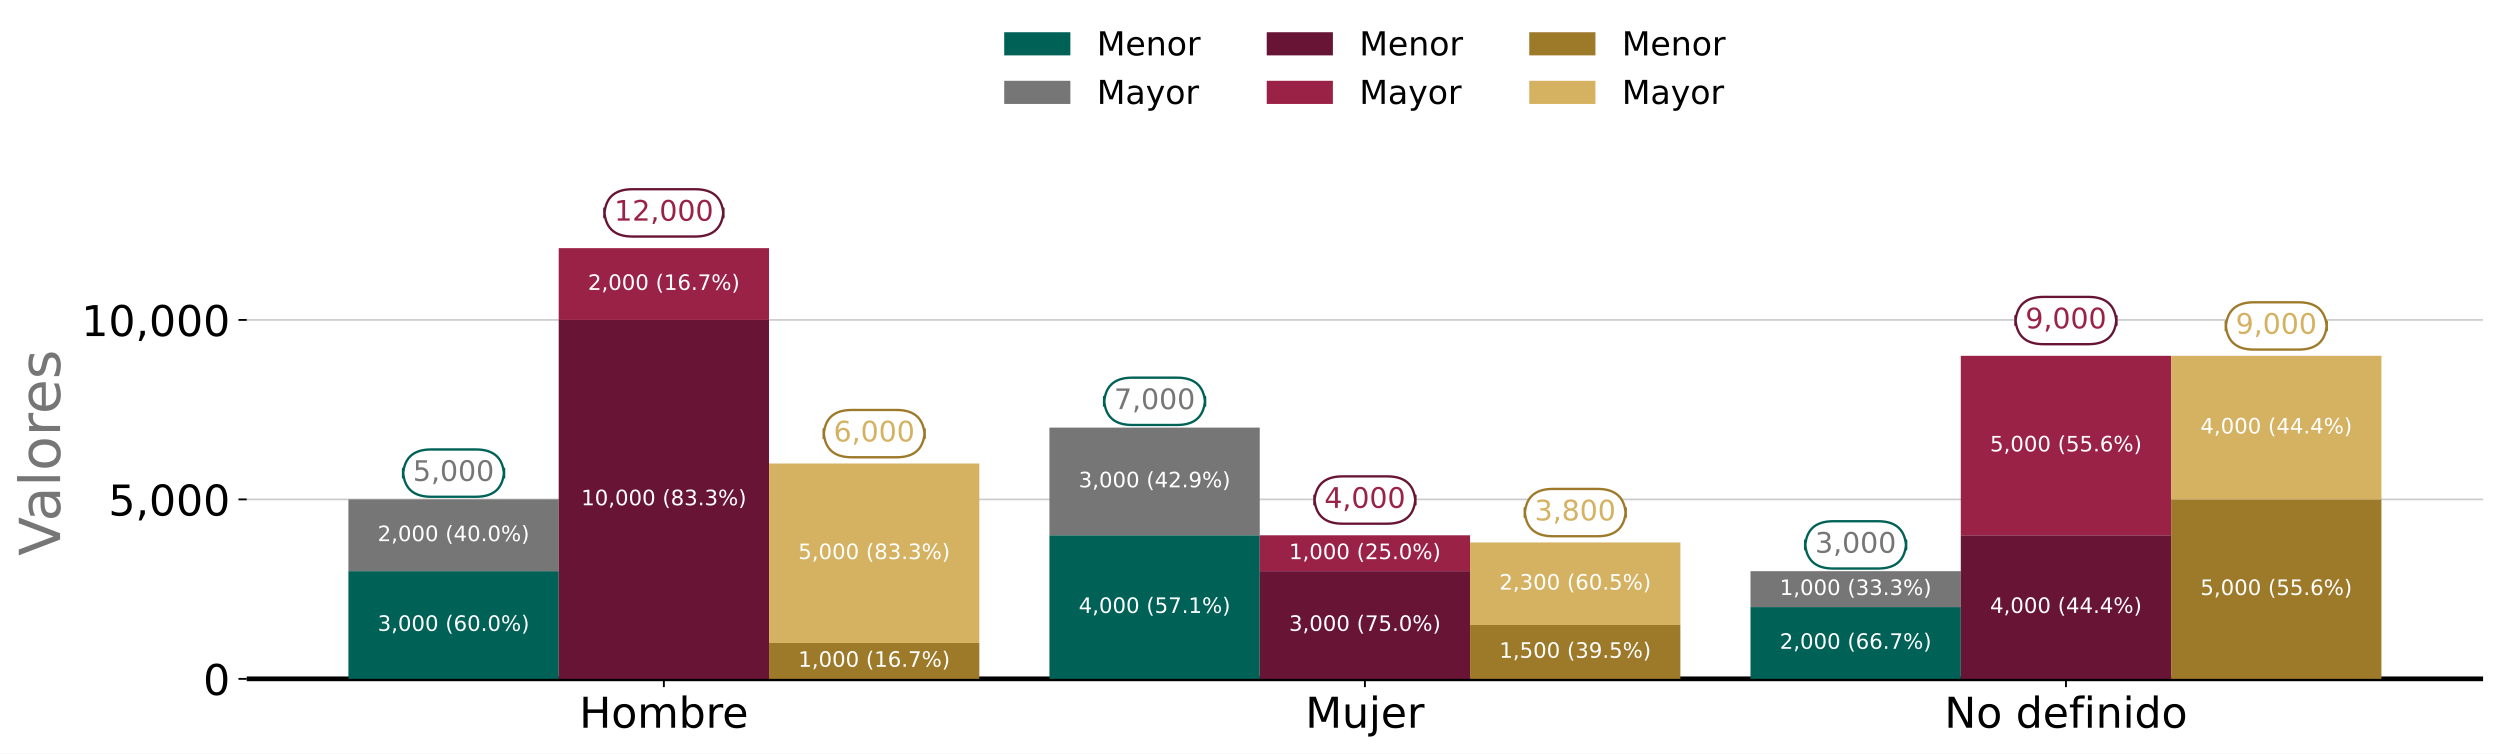
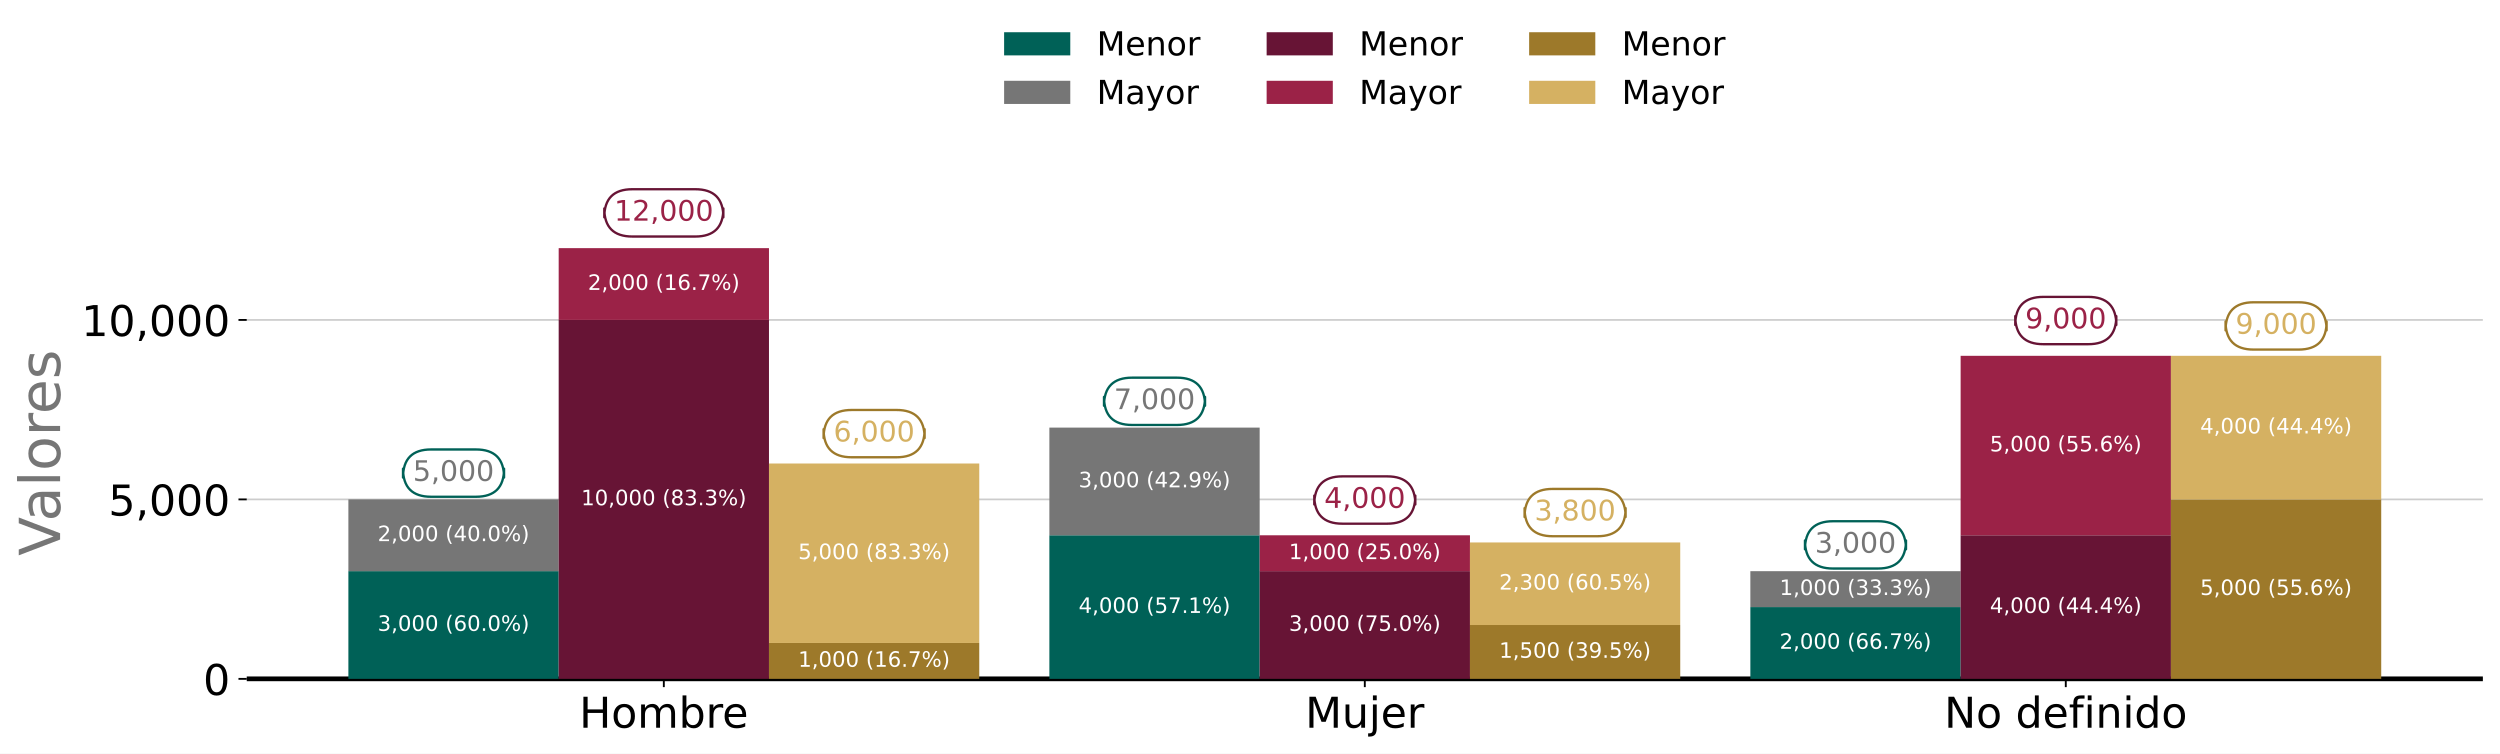
<svg xmlns="http://www.w3.org/2000/svg" xmlns:xlink="http://www.w3.org/1999/xlink" width="1057.9pt" height="425.173" viewBox="0 0 1057.9 318.88">
  <defs>
    <style>*{stroke-linejoin:round;stroke-linecap:butt}</style>
  </defs>
  <path fill="#fff" d="M0 318.88h1057.9V0H0z" />
-   <path fill="#fff" d="M104.41 287.26h946.33V95.88H104.41z" />
+   <path fill="#fff" d="M104.41 287.26h946.24V95.88H104.41z" />
  <defs>
-     <path id="b" stroke="#000" stroke-width=".8" d="M0 0v3.5" />
+     <path id="c" stroke="#000" stroke-width=".8" d="M0 0v3.5" />
  </defs>
-   <use xlink:href="#b" x="280.92" y="287.264" stroke="#000" stroke-width=".8" />
-   <text x="280.92" y="307.941" font-family="'DejaVu Sans', 'Bitstream Vera Sans', 'Computer Modern Sans Serif', 'Lucida Grande', 'Verdana', 'Geneva', 'Lucid', 'Arial', 'Helvetica', 'Avant Garde', sans-serif" font-size="18" font-weight="500" text-anchor="middle">Hombre</text>
-   <use xlink:href="#b" x="577.576" y="287.264" stroke="#000" stroke-width=".8" />
-   <text x="577.576" y="307.941" font-family="'DejaVu Sans', 'Bitstream Vera Sans', 'Computer Modern Sans Serif', 'Lucida Grande', 'Verdana', 'Geneva', 'Lucid', 'Arial', 'Helvetica', 'Avant Garde', sans-serif" font-size="18" font-weight="500" text-anchor="middle">Mujer</text>
-   <use xlink:href="#b" x="874.231" y="287.264" stroke="#000" stroke-width=".8" />
-   <text x="874.231" y="307.941" font-family="'DejaVu Sans', 'Bitstream Vera Sans', 'Computer Modern Sans Serif', 'Lucida Grande', 'Verdana', 'Geneva', 'Lucid', 'Arial', 'Helvetica', 'Avant Garde', sans-serif" font-size="18" font-weight="500" text-anchor="middle">No definido</text>
-   <path fill="none" stroke="#000" stroke-linecap="square" stroke-opacity=".2" stroke-width=".75" d="M104.41 287.26h946.33" clip-path="url(#a)" />
+   <use xlink:href="#c" x="280.904" y="287.264" stroke="#000" stroke-width=".8" />
+   <text x="280.904" y="307.941" font-family="'DejaVu Sans', 'Bitstream Vera Sans', 'Computer Modern Sans Serif', 'Lucida Grande', 'Verdana', 'Geneva', 'Lucid', 'Arial', 'Helvetica', 'Avant Garde', sans-serif" font-size="18" font-weight="500" text-anchor="middle">Hombre</text>
+   <use xlink:href="#c" x="577.531" y="287.264" stroke="#000" stroke-width=".8" />
+   <text x="577.531" y="307.941" font-family="'DejaVu Sans', 'Bitstream Vera Sans', 'Computer Modern Sans Serif', 'Lucida Grande', 'Verdana', 'Geneva', 'Lucid', 'Arial', 'Helvetica', 'Avant Garde', sans-serif" font-size="18" font-weight="500" text-anchor="middle">Mujer</text>
+   <use xlink:href="#c" x="874.158" y="287.264" stroke="#000" stroke-width=".8" />
+   <text x="874.158" y="307.941" font-family="'DejaVu Sans', 'Bitstream Vera Sans', 'Computer Modern Sans Serif', 'Lucida Grande', 'Verdana', 'Geneva', 'Lucid', 'Arial', 'Helvetica', 'Avant Garde', sans-serif" font-size="18" font-weight="500" text-anchor="middle">No definido</text>
+   <path fill="none" stroke="#000" stroke-linecap="square" stroke-opacity=".2" stroke-width=".75" d="M104.41 287.26h946.24" clip-path="url(#a)" />
  <defs>
-     <path id="c" stroke="#000" stroke-width=".8" d="M0 0h-3.5" />
+     <path id="b" stroke="#000" stroke-width=".8" d="M0 0h-3.5" />
  </defs>
-   <use xlink:href="#c" x="104.411" y="287.264" stroke="#000" stroke-width=".8" />
+   <use xlink:href="#b" x="104.411" y="287.264" stroke="#000" stroke-width=".8" />
  <text x="97.411" y="294.103" font-family="'DejaVu Sans', 'Bitstream Vera Sans', 'Computer Modern Sans Serif', 'Lucida Grande', 'Verdana', 'Geneva', 'Lucid', 'Arial', 'Helvetica', 'Avant Garde', sans-serif" font-size="18" text-anchor="end">0</text>
-   <path fill="none" stroke="#000" stroke-linecap="square" stroke-opacity=".2" stroke-width=".75" d="M104.41 211.32h946.33" clip-path="url(#a)" />
-   <use xlink:href="#c" x="104.411" y="211.321" stroke="#000" stroke-width=".8" />
+   <path fill="none" stroke="#000" stroke-linecap="square" stroke-opacity=".2" stroke-width=".75" d="M104.41 211.32h946.24" clip-path="url(#a)" />
+   <use xlink:href="#b" x="104.411" y="211.321" stroke="#000" stroke-width=".8" />
  <text x="97.411" y="218.16" font-family="'DejaVu Sans', 'Bitstream Vera Sans', 'Computer Modern Sans Serif', 'Lucida Grande', 'Verdana', 'Geneva', 'Lucid', 'Arial', 'Helvetica', 'Avant Garde', sans-serif" font-size="18" text-anchor="end">5,000</text>
-   <path fill="none" stroke="#000" stroke-linecap="square" stroke-opacity=".2" stroke-width=".75" d="M104.41 135.38h946.33" clip-path="url(#a)" />
-   <use xlink:href="#c" x="104.411" y="135.378" stroke="#000" stroke-width=".8" />
+   <path fill="none" stroke="#000" stroke-linecap="square" stroke-opacity=".2" stroke-width=".75" d="M104.41 135.38h946.24" clip-path="url(#a)" />
+   <use xlink:href="#b" x="104.411" y="135.378" stroke="#000" stroke-width=".8" />
  <text x="97.411" y="142.217" font-family="'DejaVu Sans', 'Bitstream Vera Sans', 'Computer Modern Sans Serif', 'Lucida Grande', 'Verdana', 'Geneva', 'Lucid', 'Arial', 'Helvetica', 'Avant Garde', sans-serif" font-size="18" text-anchor="end">10,000</text>
  <text x="25.436" y="191.576" fill="#767676" font-family="'DejaVu Sans', 'Bitstream Vera Sans', 'Computer Modern Sans Serif', 'Lucida Grande', 'Verdana', 'Geneva', 'Lucid', 'Arial', 'Helvetica', 'Avant Garde', sans-serif" font-size="24" font-weight="500" text-anchor="middle" transform="rotate(-90 25.436 191.58)">Valores</text>
-   <path fill="none" stroke="#000" stroke-linecap="square" stroke-width="2" d="M104.41 287.26h946.33" />
-   <path fill="#006157" d="M147.43 287.26h88.997v-45.566H147.43zM444.08 287.26h88.997v-60.754H444.08zM740.74 287.26h88.997v-30.377H740.74z" clip-path="url(#a)" />
-   <text x="191.924" y="266.965" fill="#fff" font-family="'DejaVu Sans', 'Bitstream Vera Sans', 'Computer Modern Sans Serif', 'Lucida Grande', 'Verdana', 'Geneva', 'Lucid', 'Arial', 'Helvetica', 'Avant Garde', sans-serif" font-size="9" font-weight="500" text-anchor="middle">3,000 (60.0%)</text>
-   <text x="488.579" y="259.37" fill="#fff" font-family="'DejaVu Sans', 'Bitstream Vera Sans', 'Computer Modern Sans Serif', 'Lucida Grande', 'Verdana', 'Geneva', 'Lucid', 'Arial', 'Helvetica', 'Avant Garde', sans-serif" font-size="9" font-weight="500" text-anchor="middle">4,000 (57.1%)</text>
-   <text x="785.234" y="274.559" fill="#fff" font-family="'DejaVu Sans', 'Bitstream Vera Sans', 'Computer Modern Sans Serif', 'Lucida Grande', 'Verdana', 'Geneva', 'Lucid', 'Arial', 'Helvetica', 'Avant Garde', sans-serif" font-size="9" font-weight="500" text-anchor="middle">2,000 (66.7%)</text>
-   <path fill="#767676" d="M147.43 241.7h88.997v-30.377H147.43zM444.08 226.51h88.997v-45.566H444.08zM740.74 256.89h88.997v-15.189H740.74z" clip-path="url(#a)" />
-   <text x="191.924" y="228.993" fill="#fff" font-family="'DejaVu Sans', 'Bitstream Vera Sans', 'Computer Modern Sans Serif', 'Lucida Grande', 'Verdana', 'Geneva', 'Lucid', 'Arial', 'Helvetica', 'Avant Garde', sans-serif" font-size="9" font-weight="500" text-anchor="middle">2,000 (40.0%)</text>
-   <text x="488.579" y="206.21" fill="#fff" font-family="'DejaVu Sans', 'Bitstream Vera Sans', 'Computer Modern Sans Serif', 'Lucida Grande', 'Verdana', 'Geneva', 'Lucid', 'Arial', 'Helvetica', 'Avant Garde', sans-serif" font-size="9" font-weight="500" text-anchor="middle">3,000 (42.9%)</text>
-   <text x="785.234" y="251.776" fill="#fff" font-family="'DejaVu Sans', 'Bitstream Vera Sans', 'Computer Modern Sans Serif', 'Lucida Grande', 'Verdana', 'Geneva', 'Lucid', 'Arial', 'Helvetica', 'Avant Garde', sans-serif" font-size="9" font-weight="500" text-anchor="middle">1,000 (33.3%)</text>
-   <path fill="#fff" stroke="#006157" d="M182.43 210.21h18.994q11.88 0 11.88-11.88v3.746q0-11.88-11.88-11.88H182.43q-11.88 0-11.88 11.88v-3.746q0 11.88 11.88 11.88z" />
-   <text x="191.924" y="203.51" fill="#767676" font-family="'DejaVu Sans', 'Bitstream Vera Sans', 'Computer Modern Sans Serif', 'Lucida Grande', 'Verdana', 'Geneva', 'Lucid', 'Arial', 'Helvetica', 'Avant Garde', sans-serif" font-size="12" font-weight="500" text-anchor="middle">5,000</text>
-   <path fill="#fff" stroke="#006157" d="M479.08 179.83h18.994q11.88 0 11.88-11.88v3.746q0-11.88-11.88-11.88H479.08q-11.88 0-11.88 11.88v-3.746q0 11.88 11.88 11.88z" />
-   <text x="488.579" y="173.132" fill="#767676" font-family="'DejaVu Sans', 'Bitstream Vera Sans', 'Computer Modern Sans Serif', 'Lucida Grande', 'Verdana', 'Geneva', 'Lucid', 'Arial', 'Helvetica', 'Avant Garde', sans-serif" font-size="12" font-weight="500" text-anchor="middle">7,000</text>
-   <path fill="#fff" stroke="#006157" d="M775.74 240.58h18.994q11.88 0 11.88-11.88v3.746q0-11.88-11.88-11.88H775.74q-11.88 0-11.88 11.88V228.7q0 11.88 11.88 11.88z" />
-   <text x="785.234" y="233.887" fill="#767676" font-family="'DejaVu Sans', 'Bitstream Vera Sans', 'Computer Modern Sans Serif', 'Lucida Grande', 'Verdana', 'Geneva', 'Lucid', 'Arial', 'Helvetica', 'Avant Garde', sans-serif" font-size="12" font-weight="500" text-anchor="middle">3,000</text>
-   <path fill="#671435" d="M236.42 287.26h88.997V135.37H236.42zM533.08 287.26h88.997v-45.566H533.08zM829.73 287.26h88.997v-60.754H829.73z" clip-path="url(#a)" />
-   <text x="280.92" y="213.805" fill="#fff" font-family="'DejaVu Sans', 'Bitstream Vera Sans', 'Computer Modern Sans Serif', 'Lucida Grande', 'Verdana', 'Geneva', 'Lucid', 'Arial', 'Helvetica', 'Avant Garde', sans-serif" font-size="9" font-weight="500" text-anchor="middle">10,000 (83.3%)</text>
-   <text x="577.576" y="266.965" fill="#fff" font-family="'DejaVu Sans', 'Bitstream Vera Sans', 'Computer Modern Sans Serif', 'Lucida Grande', 'Verdana', 'Geneva', 'Lucid', 'Arial', 'Helvetica', 'Avant Garde', sans-serif" font-size="9" font-weight="500" text-anchor="middle">3,000 (75.0%)</text>
-   <text x="874.231" y="259.37" fill="#fff" font-family="'DejaVu Sans', 'Bitstream Vera Sans', 'Computer Modern Sans Serif', 'Lucida Grande', 'Verdana', 'Geneva', 'Lucid', 'Arial', 'Helvetica', 'Avant Garde', sans-serif" font-size="9" font-weight="500" text-anchor="middle">4,000 (44.4%)</text>
-   <path fill="#9b2247" d="M236.42 135.38h88.997v-30.377H236.42zM533.08 241.7h88.997v-15.189H533.08zM829.73 226.51h88.997v-75.943H829.73z" clip-path="url(#a)" />
-   <text x="280.92" y="122.673" fill="#fff" font-family="'DejaVu Sans', 'Bitstream Vera Sans', 'Computer Modern Sans Serif', 'Lucida Grande', 'Verdana', 'Geneva', 'Lucid', 'Arial', 'Helvetica', 'Avant Garde', sans-serif" font-size="9" font-weight="500" text-anchor="middle">2,000 (16.7%)</text>
-   <text x="577.576" y="236.587" fill="#fff" font-family="'DejaVu Sans', 'Bitstream Vera Sans', 'Computer Modern Sans Serif', 'Lucida Grande', 'Verdana', 'Geneva', 'Lucid', 'Arial', 'Helvetica', 'Avant Garde', sans-serif" font-size="9" font-weight="500" text-anchor="middle">1,000 (25.0%)</text>
-   <text x="874.231" y="191.022" fill="#fff" font-family="'DejaVu Sans', 'Bitstream Vera Sans', 'Computer Modern Sans Serif', 'Lucida Grande', 'Verdana', 'Geneva', 'Lucid', 'Arial', 'Helvetica', 'Avant Garde', sans-serif" font-size="9" font-weight="500" text-anchor="middle">5,000 (55.6%)</text>
-   <path fill="#fff" stroke="#671435" d="M267.61 100.09h26.629q11.88 0 11.88-11.88v3.746q0-11.88-11.88-11.88H267.61q-11.88 0-11.88 11.88V88.21q0 11.88 11.88 11.88z" />
-   <text x="280.92" y="93.392" fill="#9b2247" font-family="'DejaVu Sans', 'Bitstream Vera Sans', 'Computer Modern Sans Serif', 'Lucida Grande', 'Verdana', 'Geneva', 'Lucid', 'Arial', 'Helvetica', 'Avant Garde', sans-serif" font-size="12" font-weight="500" text-anchor="middle">12,000</text>
-   <path fill="#fff" stroke="#671435" d="M568.08 221.6h18.994q11.88 0 11.88-11.88v3.746q0-11.88-11.88-11.88H568.08q-11.88 0-11.88 11.88v-3.746q0 11.88 11.88 11.88z" />
-   <text x="577.576" y="214.901" fill="#9b2247" font-family="'DejaVu Sans', 'Bitstream Vera Sans', 'Computer Modern Sans Serif', 'Lucida Grande', 'Verdana', 'Geneva', 'Lucid', 'Arial', 'Helvetica', 'Avant Garde', sans-serif" font-size="12" font-weight="500" text-anchor="middle">4,000</text>
-   <path fill="#fff" stroke="#671435" d="M864.73 145.65h18.994q11.88 0 11.88-11.88v3.746q0-11.88-11.88-11.88H864.73q-11.88 0-11.88 11.88v-3.746q0 11.88 11.88 11.88z" />
-   <text x="874.231" y="138.958" fill="#9b2247" font-family="'DejaVu Sans', 'Bitstream Vera Sans', 'Computer Modern Sans Serif', 'Lucida Grande', 'Verdana', 'Geneva', 'Lucid', 'Arial', 'Helvetica', 'Avant Garde', sans-serif" font-size="12" font-weight="500" text-anchor="middle">9,000</text>
-   <path fill="#9d792a" d="M325.42 287.26h88.997v-15.189H325.42zM622.07 287.26h88.997v-22.783H622.07zM918.73 287.26h88.997v-75.943H918.73z" clip-path="url(#a)" />
-   <text x="369.917" y="282.153" fill="#fff" font-family="'DejaVu Sans', 'Bitstream Vera Sans', 'Computer Modern Sans Serif', 'Lucida Grande', 'Verdana', 'Geneva', 'Lucid', 'Arial', 'Helvetica', 'Avant Garde', sans-serif" font-size="9" font-weight="500" text-anchor="middle">1,000 (16.7%)</text>
-   <text x="666.572" y="278.356" fill="#fff" font-family="'DejaVu Sans', 'Bitstream Vera Sans', 'Computer Modern Sans Serif', 'Lucida Grande', 'Verdana', 'Geneva', 'Lucid', 'Arial', 'Helvetica', 'Avant Garde', sans-serif" font-size="9" font-weight="500" text-anchor="middle">1,500 (39.5%)</text>
-   <text x="963.227" y="251.776" fill="#fff" font-family="'DejaVu Sans', 'Bitstream Vera Sans', 'Computer Modern Sans Serif', 'Lucida Grande', 'Verdana', 'Geneva', 'Lucid', 'Arial', 'Helvetica', 'Avant Garde', sans-serif" font-size="9" font-weight="500" text-anchor="middle">5,000 (55.6%)</text>
-   <path fill="#d5b162" d="M325.42 272.08h88.997v-75.943H325.42zM622.07 264.48h88.997v-34.934H622.07zM918.73 211.32h88.997v-60.754H918.73z" clip-path="url(#a)" />
-   <text x="369.917" y="236.587" fill="#fff" font-family="'DejaVu Sans', 'Bitstream Vera Sans', 'Computer Modern Sans Serif', 'Lucida Grande', 'Verdana', 'Geneva', 'Lucid', 'Arial', 'Helvetica', 'Avant Garde', sans-serif" font-size="9" font-weight="500" text-anchor="middle">5,000 (83.3%)</text>
-   <text x="666.572" y="249.498" fill="#fff" font-family="'DejaVu Sans', 'Bitstream Vera Sans', 'Computer Modern Sans Serif', 'Lucida Grande', 'Verdana', 'Geneva', 'Lucid', 'Arial', 'Helvetica', 'Avant Garde', sans-serif" font-size="9" font-weight="500" text-anchor="middle">2,300 (60.5%)</text>
-   <text x="963.227" y="183.427" fill="#fff" font-family="'DejaVu Sans', 'Bitstream Vera Sans', 'Computer Modern Sans Serif', 'Lucida Grande', 'Verdana', 'Geneva', 'Lucid', 'Arial', 'Helvetica', 'Avant Garde', sans-serif" font-size="9" font-weight="500" text-anchor="middle">4,000 (44.4%)</text>
-   <path fill="#fff" stroke="#9d792a" d="M360.42 193.5h18.994q11.88 0 11.88-11.88v3.746q0-11.88-11.88-11.88H360.42q-11.88 0-11.88 11.88v-3.746q0 11.88 11.88 11.88z" />
-   <text x="369.917" y="186.802" fill="#d5b162" font-family="'DejaVu Sans', 'Bitstream Vera Sans', 'Computer Modern Sans Serif', 'Lucida Grande', 'Verdana', 'Geneva', 'Lucid', 'Arial', 'Helvetica', 'Avant Garde', sans-serif" font-size="12" font-weight="500" text-anchor="middle">6,000</text>
-   <path fill="#fff" stroke="#9d792a" d="M657.08 226.91h18.994q11.88 0 11.88-11.88v3.746q0-11.88-11.88-11.88H657.08q-11.88 0-11.88 11.88v-3.746q0 11.88 11.88 11.88z" />
-   <text x="666.572" y="220.217" fill="#d5b162" font-family="'DejaVu Sans', 'Bitstream Vera Sans', 'Computer Modern Sans Serif', 'Lucida Grande', 'Verdana', 'Geneva', 'Lucid', 'Arial', 'Helvetica', 'Avant Garde', sans-serif" font-size="12" font-weight="500" text-anchor="middle">3,800</text>
-   <path fill="#fff" stroke="#9d792a" d="M953.73 147.93h18.994q11.88 0 11.88-11.88v3.746q0-11.88-11.88-11.88H953.73q-11.88 0-11.88 11.88v-3.746q0 11.88 11.88 11.88z" />
-   <text x="963.227" y="141.236" fill="#d5b162" font-family="'DejaVu Sans', 'Bitstream Vera Sans', 'Computer Modern Sans Serif', 'Lucida Grande', 'Verdana', 'Geneva', 'Lucid', 'Arial', 'Helvetica', 'Avant Garde', sans-serif" font-size="12" font-weight="500" text-anchor="middle">9,000</text>
-   <path fill="#006157" d="M424.94 23.438h28v-9.8h-28z" />
-   <text x="464.144" y="23.438" font-family="'DejaVu Sans', 'Bitstream Vera Sans', 'Computer Modern Sans Serif', 'Lucida Grande', 'Verdana', 'Geneva', 'Lucid', 'Arial', 'Helvetica', 'Avant Garde', sans-serif" font-size="14" font-weight="500">Menor</text>
-   <path fill="#767676" d="M424.94 43.987h28v-9.8h-28z" />
-   <text x="464.144" y="43.987" font-family="'DejaVu Sans', 'Bitstream Vera Sans', 'Computer Modern Sans Serif', 'Lucida Grande', 'Verdana', 'Geneva', 'Lucid', 'Arial', 'Helvetica', 'Avant Garde', sans-serif" font-size="14" font-weight="500">Mayor</text>
-   <path fill="#671435" d="M536.03 23.438h28v-9.8h-28z" />
-   <text x="575.232" y="23.438" font-family="'DejaVu Sans', 'Bitstream Vera Sans', 'Computer Modern Sans Serif', 'Lucida Grande', 'Verdana', 'Geneva', 'Lucid', 'Arial', 'Helvetica', 'Avant Garde', sans-serif" font-size="14" font-weight="500">Menor</text>
-   <path fill="#9b2247" d="M536.03 43.987h28v-9.8h-28z" />
-   <text x="575.232" y="43.987" font-family="'DejaVu Sans', 'Bitstream Vera Sans', 'Computer Modern Sans Serif', 'Lucida Grande', 'Verdana', 'Geneva', 'Lucid', 'Arial', 'Helvetica', 'Avant Garde', sans-serif" font-size="14" font-weight="500">Mayor</text>
-   <path fill="#9d792a" d="M647.12 23.438h28v-9.8h-28z" />
-   <text x="686.32" y="23.438" font-family="'DejaVu Sans', 'Bitstream Vera Sans', 'Computer Modern Sans Serif', 'Lucida Grande', 'Verdana', 'Geneva', 'Lucid', 'Arial', 'Helvetica', 'Avant Garde', sans-serif" font-size="14" font-weight="500">Menor</text>
-   <path fill="#d5b162" d="M647.12 43.987h28v-9.8h-28z" />
-   <text x="686.32" y="43.987" font-family="'DejaVu Sans', 'Bitstream Vera Sans', 'Computer Modern Sans Serif', 'Lucida Grande', 'Verdana', 'Geneva', 'Lucid', 'Arial', 'Helvetica', 'Avant Garde', sans-serif" font-size="14" font-weight="500">Mayor</text>
+   <path fill="none" stroke="#000" stroke-linecap="square" stroke-width="2" d="M104.41 287.26h946.24" />
+   <path fill="#006157" d="M147.42 287.26h88.988v-45.566H147.42zM444.05 287.26h88.988v-60.754H444.05zM740.68 287.26h88.988v-30.377H740.68z" clip-path="url(#a)" />
+   <text x="191.916" y="266.965" fill="#fff" font-family="'DejaVu Sans', 'Bitstream Vera Sans', 'Computer Modern Sans Serif', 'Lucida Grande', 'Verdana', 'Geneva', 'Lucid', 'Arial', 'Helvetica', 'Avant Garde', sans-serif" font-size="9" font-weight="500" text-anchor="middle">3,000 (60.0%)</text>
+   <text x="488.543" y="259.37" fill="#fff" font-family="'DejaVu Sans', 'Bitstream Vera Sans', 'Computer Modern Sans Serif', 'Lucida Grande', 'Verdana', 'Geneva', 'Lucid', 'Arial', 'Helvetica', 'Avant Garde', sans-serif" font-size="9" font-weight="500" text-anchor="middle">4,000 (57.1%)</text>
+   <text x="785.169" y="274.559" fill="#fff" font-family="'DejaVu Sans', 'Bitstream Vera Sans', 'Computer Modern Sans Serif', 'Lucida Grande', 'Verdana', 'Geneva', 'Lucid', 'Arial', 'Helvetica', 'Avant Garde', sans-serif" font-size="9" font-weight="500" text-anchor="middle">2,000 (66.7%)</text>
+   <path fill="#767676" d="M147.42 241.7h88.988v-30.377H147.42zM444.05 226.51h88.988v-45.566H444.05zM740.68 256.89h88.988v-15.189H740.68z" clip-path="url(#a)" />
+   <text x="191.916" y="228.993" fill="#fff" font-family="'DejaVu Sans', 'Bitstream Vera Sans', 'Computer Modern Sans Serif', 'Lucida Grande', 'Verdana', 'Geneva', 'Lucid', 'Arial', 'Helvetica', 'Avant Garde', sans-serif" font-size="9" font-weight="500" text-anchor="middle">2,000 (40.0%)</text>
+   <text x="488.543" y="206.21" fill="#fff" font-family="'DejaVu Sans', 'Bitstream Vera Sans', 'Computer Modern Sans Serif', 'Lucida Grande', 'Verdana', 'Geneva', 'Lucid', 'Arial', 'Helvetica', 'Avant Garde', sans-serif" font-size="9" font-weight="500" text-anchor="middle">3,000 (42.9%)</text>
+   <text x="785.169" y="251.776" fill="#fff" font-family="'DejaVu Sans', 'Bitstream Vera Sans', 'Computer Modern Sans Serif', 'Lucida Grande', 'Verdana', 'Geneva', 'Lucid', 'Arial', 'Helvetica', 'Avant Garde', sans-serif" font-size="9" font-weight="500" text-anchor="middle">1,000 (33.3%)</text>
+   <path fill="#fff" stroke="#006157" d="M182.42 210.21h18.994q11.88 0 11.88-11.88v3.746q0-11.88-11.88-11.88H182.42q-11.88 0-11.88 11.88v-3.746q0 11.88 11.88 11.88z" />
+   <text x="191.916" y="203.51" fill="#767676" font-family="'DejaVu Sans', 'Bitstream Vera Sans', 'Computer Modern Sans Serif', 'Lucida Grande', 'Verdana', 'Geneva', 'Lucid', 'Arial', 'Helvetica', 'Avant Garde', sans-serif" font-size="12" font-weight="500" text-anchor="middle">5,000</text>
+   <path fill="#fff" stroke="#006157" d="M479.05 179.83h18.994q11.88 0 11.88-11.88v3.746q0-11.88-11.88-11.88H479.05q-11.88 0-11.88 11.88v-3.746q0 11.88 11.88 11.88z" />
+   <text x="488.543" y="173.132" fill="#767676" font-family="'DejaVu Sans', 'Bitstream Vera Sans', 'Computer Modern Sans Serif', 'Lucida Grande', 'Verdana', 'Geneva', 'Lucid', 'Arial', 'Helvetica', 'Avant Garde', sans-serif" font-size="12" font-weight="500" text-anchor="middle">7,000</text>
+   <path fill="#fff" stroke="#006157" d="M775.67 240.58h18.994q11.88 0 11.88-11.88v3.746q0-11.88-11.88-11.88H775.67q-11.88 0-11.88 11.88V228.7q0 11.88 11.88 11.88z" />
+   <text x="785.169" y="233.887" fill="#767676" font-family="'DejaVu Sans', 'Bitstream Vera Sans', 'Computer Modern Sans Serif', 'Lucida Grande', 'Verdana', 'Geneva', 'Lucid', 'Arial', 'Helvetica', 'Avant Garde', sans-serif" font-size="12" font-weight="500" text-anchor="middle">3,000</text>
+   <path fill="#671435" d="M236.41 287.26h88.988V135.37H236.41zM533.04 287.26h88.988v-45.566H533.04zM829.66 287.26h88.988v-60.754H829.66z" clip-path="url(#a)" />
+   <text x="280.904" y="213.805" fill="#fff" font-family="'DejaVu Sans', 'Bitstream Vera Sans', 'Computer Modern Sans Serif', 'Lucida Grande', 'Verdana', 'Geneva', 'Lucid', 'Arial', 'Helvetica', 'Avant Garde', sans-serif" font-size="9" font-weight="500" text-anchor="middle">10,000 (83.3%)</text>
+   <text x="577.531" y="266.965" fill="#fff" font-family="'DejaVu Sans', 'Bitstream Vera Sans', 'Computer Modern Sans Serif', 'Lucida Grande', 'Verdana', 'Geneva', 'Lucid', 'Arial', 'Helvetica', 'Avant Garde', sans-serif" font-size="9" font-weight="500" text-anchor="middle">3,000 (75.0%)</text>
+   <text x="874.158" y="259.37" fill="#fff" font-family="'DejaVu Sans', 'Bitstream Vera Sans', 'Computer Modern Sans Serif', 'Lucida Grande', 'Verdana', 'Geneva', 'Lucid', 'Arial', 'Helvetica', 'Avant Garde', sans-serif" font-size="9" font-weight="500" text-anchor="middle">4,000 (44.4%)</text>
+   <path fill="#9b2247" d="M236.41 135.38h88.988v-30.377H236.41zM533.04 241.7h88.988v-15.189H533.04zM829.66 226.51h88.988v-75.943H829.66z" clip-path="url(#a)" />
+   <text x="280.904" y="122.673" fill="#fff" font-family="'DejaVu Sans', 'Bitstream Vera Sans', 'Computer Modern Sans Serif', 'Lucida Grande', 'Verdana', 'Geneva', 'Lucid', 'Arial', 'Helvetica', 'Avant Garde', sans-serif" font-size="9" font-weight="500" text-anchor="middle">2,000 (16.7%)</text>
+   <text x="577.531" y="236.587" fill="#fff" font-family="'DejaVu Sans', 'Bitstream Vera Sans', 'Computer Modern Sans Serif', 'Lucida Grande', 'Verdana', 'Geneva', 'Lucid', 'Arial', 'Helvetica', 'Avant Garde', sans-serif" font-size="9" font-weight="500" text-anchor="middle">1,000 (25.0%)</text>
+   <text x="874.158" y="191.022" fill="#fff" font-family="'DejaVu Sans', 'Bitstream Vera Sans', 'Computer Modern Sans Serif', 'Lucida Grande', 'Verdana', 'Geneva', 'Lucid', 'Arial', 'Helvetica', 'Avant Garde', sans-serif" font-size="9" font-weight="500" text-anchor="middle">5,000 (55.6%)</text>
+   <path fill="#fff" stroke="#671435" d="M267.59 100.09h26.629q11.88 0 11.88-11.88v3.746q0-11.88-11.88-11.88H267.59q-11.88 0-11.88 11.88V88.21q0 11.88 11.88 11.88z" />
+   <text x="280.904" y="93.392" fill="#9b2247" font-family="'DejaVu Sans', 'Bitstream Vera Sans', 'Computer Modern Sans Serif', 'Lucida Grande', 'Verdana', 'Geneva', 'Lucid', 'Arial', 'Helvetica', 'Avant Garde', sans-serif" font-size="12" font-weight="500" text-anchor="middle">12,000</text>
+   <path fill="#fff" stroke="#671435" d="M568.03 221.6h18.994q11.88 0 11.88-11.88v3.746q0-11.88-11.88-11.88H568.03q-11.88 0-11.88 11.88v-3.746q0 11.88 11.88 11.88z" />
+   <text x="577.531" y="214.901" fill="#9b2247" font-family="'DejaVu Sans', 'Bitstream Vera Sans', 'Computer Modern Sans Serif', 'Lucida Grande', 'Verdana', 'Geneva', 'Lucid', 'Arial', 'Helvetica', 'Avant Garde', sans-serif" font-size="12" font-weight="500" text-anchor="middle">4,000</text>
+   <path fill="#fff" stroke="#671435" d="M864.66 145.65h18.994q11.88 0 11.88-11.88v3.746q0-11.88-11.88-11.88H864.66q-11.88 0-11.88 11.88v-3.746q0 11.88 11.88 11.88z" />
+   <text x="874.158" y="138.958" fill="#9b2247" font-family="'DejaVu Sans', 'Bitstream Vera Sans', 'Computer Modern Sans Serif', 'Lucida Grande', 'Verdana', 'Geneva', 'Lucid', 'Arial', 'Helvetica', 'Avant Garde', sans-serif" font-size="12" font-weight="500" text-anchor="middle">9,000</text>
+   <path fill="#9d792a" d="M325.4 287.26h88.988v-15.189H325.4zM622.02 287.26h88.988v-22.783H622.02zM918.65 287.26h88.988v-75.943H918.65z" clip-path="url(#a)" />
+   <text x="369.892" y="282.153" fill="#fff" font-family="'DejaVu Sans', 'Bitstream Vera Sans', 'Computer Modern Sans Serif', 'Lucida Grande', 'Verdana', 'Geneva', 'Lucid', 'Arial', 'Helvetica', 'Avant Garde', sans-serif" font-size="9" font-weight="500" text-anchor="middle">1,000 (16.7%)</text>
+   <text x="666.519" y="278.356" fill="#fff" font-family="'DejaVu Sans', 'Bitstream Vera Sans', 'Computer Modern Sans Serif', 'Lucida Grande', 'Verdana', 'Geneva', 'Lucid', 'Arial', 'Helvetica', 'Avant Garde', sans-serif" font-size="9" font-weight="500" text-anchor="middle">1,500 (39.5%)</text>
+   <text x="963.146" y="251.776" fill="#fff" font-family="'DejaVu Sans', 'Bitstream Vera Sans', 'Computer Modern Sans Serif', 'Lucida Grande', 'Verdana', 'Geneva', 'Lucid', 'Arial', 'Helvetica', 'Avant Garde', sans-serif" font-size="9" font-weight="500" text-anchor="middle">5,000 (55.6%)</text>
+   <path fill="#d5b162" d="M325.4 272.08h88.988v-75.943H325.4zM622.02 264.48h88.988v-34.934H622.02zM918.65 211.32h88.988v-60.754H918.65z" clip-path="url(#a)" />
+   <text x="369.892" y="236.587" fill="#fff" font-family="'DejaVu Sans', 'Bitstream Vera Sans', 'Computer Modern Sans Serif', 'Lucida Grande', 'Verdana', 'Geneva', 'Lucid', 'Arial', 'Helvetica', 'Avant Garde', sans-serif" font-size="9" font-weight="500" text-anchor="middle">5,000 (83.3%)</text>
+   <text x="666.519" y="249.498" fill="#fff" font-family="'DejaVu Sans', 'Bitstream Vera Sans', 'Computer Modern Sans Serif', 'Lucida Grande', 'Verdana', 'Geneva', 'Lucid', 'Arial', 'Helvetica', 'Avant Garde', sans-serif" font-size="9" font-weight="500" text-anchor="middle">2,300 (60.5%)</text>
+   <text x="963.146" y="183.427" fill="#fff" font-family="'DejaVu Sans', 'Bitstream Vera Sans', 'Computer Modern Sans Serif', 'Lucida Grande', 'Verdana', 'Geneva', 'Lucid', 'Arial', 'Helvetica', 'Avant Garde', sans-serif" font-size="9" font-weight="500" text-anchor="middle">4,000 (44.4%)</text>
+   <path fill="#fff" stroke="#9d792a" d="M360.39 193.5h18.994q11.88 0 11.88-11.88v3.746q0-11.88-11.88-11.88H360.39q-11.88 0-11.88 11.88v-3.746q0 11.88 11.88 11.88z" />
+   <text x="369.892" y="186.802" fill="#d5b162" font-family="'DejaVu Sans', 'Bitstream Vera Sans', 'Computer Modern Sans Serif', 'Lucida Grande', 'Verdana', 'Geneva', 'Lucid', 'Arial', 'Helvetica', 'Avant Garde', sans-serif" font-size="12" font-weight="500" text-anchor="middle">6,000</text>
+   <path fill="#fff" stroke="#9d792a" d="M657.02 226.91h18.994q11.88 0 11.88-11.88v3.746q0-11.88-11.88-11.88H657.02q-11.88 0-11.88 11.88v-3.746q0 11.88 11.88 11.88z" />
+   <text x="666.519" y="220.217" fill="#d5b162" font-family="'DejaVu Sans', 'Bitstream Vera Sans', 'Computer Modern Sans Serif', 'Lucida Grande', 'Verdana', 'Geneva', 'Lucid', 'Arial', 'Helvetica', 'Avant Garde', sans-serif" font-size="12" font-weight="500" text-anchor="middle">3,800</text>
+   <path fill="#fff" stroke="#9d792a" d="M953.65 147.93h18.994q11.88 0 11.88-11.88v3.746q0-11.88-11.88-11.88H953.65q-11.88 0-11.88 11.88v-3.746q0 11.88 11.88 11.88z" />
+   <text x="963.146" y="141.236" fill="#d5b162" font-family="'DejaVu Sans', 'Bitstream Vera Sans', 'Computer Modern Sans Serif', 'Lucida Grande', 'Verdana', 'Geneva', 'Lucid', 'Arial', 'Helvetica', 'Avant Garde', sans-serif" font-size="12" font-weight="500" text-anchor="middle">9,000</text>
+   <path fill="#006157" d="M424.9 23.438h28v-9.8h-28z" />
+   <text x="464.099" y="23.438" font-family="'DejaVu Sans', 'Bitstream Vera Sans', 'Computer Modern Sans Serif', 'Lucida Grande', 'Verdana', 'Geneva', 'Lucid', 'Arial', 'Helvetica', 'Avant Garde', sans-serif" font-size="14" font-weight="500">Menor</text>
+   <path fill="#767676" d="M424.9 43.987h28v-9.8h-28z" />
+   <text x="464.099" y="43.987" font-family="'DejaVu Sans', 'Bitstream Vera Sans', 'Computer Modern Sans Serif', 'Lucida Grande', 'Verdana', 'Geneva', 'Lucid', 'Arial', 'Helvetica', 'Avant Garde', sans-serif" font-size="14" font-weight="500">Mayor</text>
+   <path fill="#671435" d="M535.99 23.438h28v-9.8h-28z" />
+   <text x="575.187" y="23.438" font-family="'DejaVu Sans', 'Bitstream Vera Sans', 'Computer Modern Sans Serif', 'Lucida Grande', 'Verdana', 'Geneva', 'Lucid', 'Arial', 'Helvetica', 'Avant Garde', sans-serif" font-size="14" font-weight="500">Menor</text>
+   <path fill="#9b2247" d="M535.99 43.987h28v-9.8h-28z" />
+   <text x="575.187" y="43.987" font-family="'DejaVu Sans', 'Bitstream Vera Sans', 'Computer Modern Sans Serif', 'Lucida Grande', 'Verdana', 'Geneva', 'Lucid', 'Arial', 'Helvetica', 'Avant Garde', sans-serif" font-size="14" font-weight="500">Mayor</text>
+   <path fill="#9d792a" d="M647.07 23.438h28v-9.8h-28z" />
+   <text x="686.275" y="23.438" font-family="'DejaVu Sans', 'Bitstream Vera Sans', 'Computer Modern Sans Serif', 'Lucida Grande', 'Verdana', 'Geneva', 'Lucid', 'Arial', 'Helvetica', 'Avant Garde', sans-serif" font-size="14" font-weight="500">Menor</text>
+   <path fill="#d5b162" d="M647.07 43.987h28v-9.8h-28z" />
+   <text x="686.275" y="43.987" font-family="'DejaVu Sans', 'Bitstream Vera Sans', 'Computer Modern Sans Serif', 'Lucida Grande', 'Verdana', 'Geneva', 'Lucid', 'Arial', 'Helvetica', 'Avant Garde', sans-serif" font-size="14" font-weight="500">Mayor</text>
  <defs>
    <clipPath id="a">
-       <path d="M104.41 95.888h946.33v191.38H104.41z" />
+       <path d="M104.41 95.888h946.24v191.38H104.41z" />
    </clipPath>
  </defs>
</svg>
